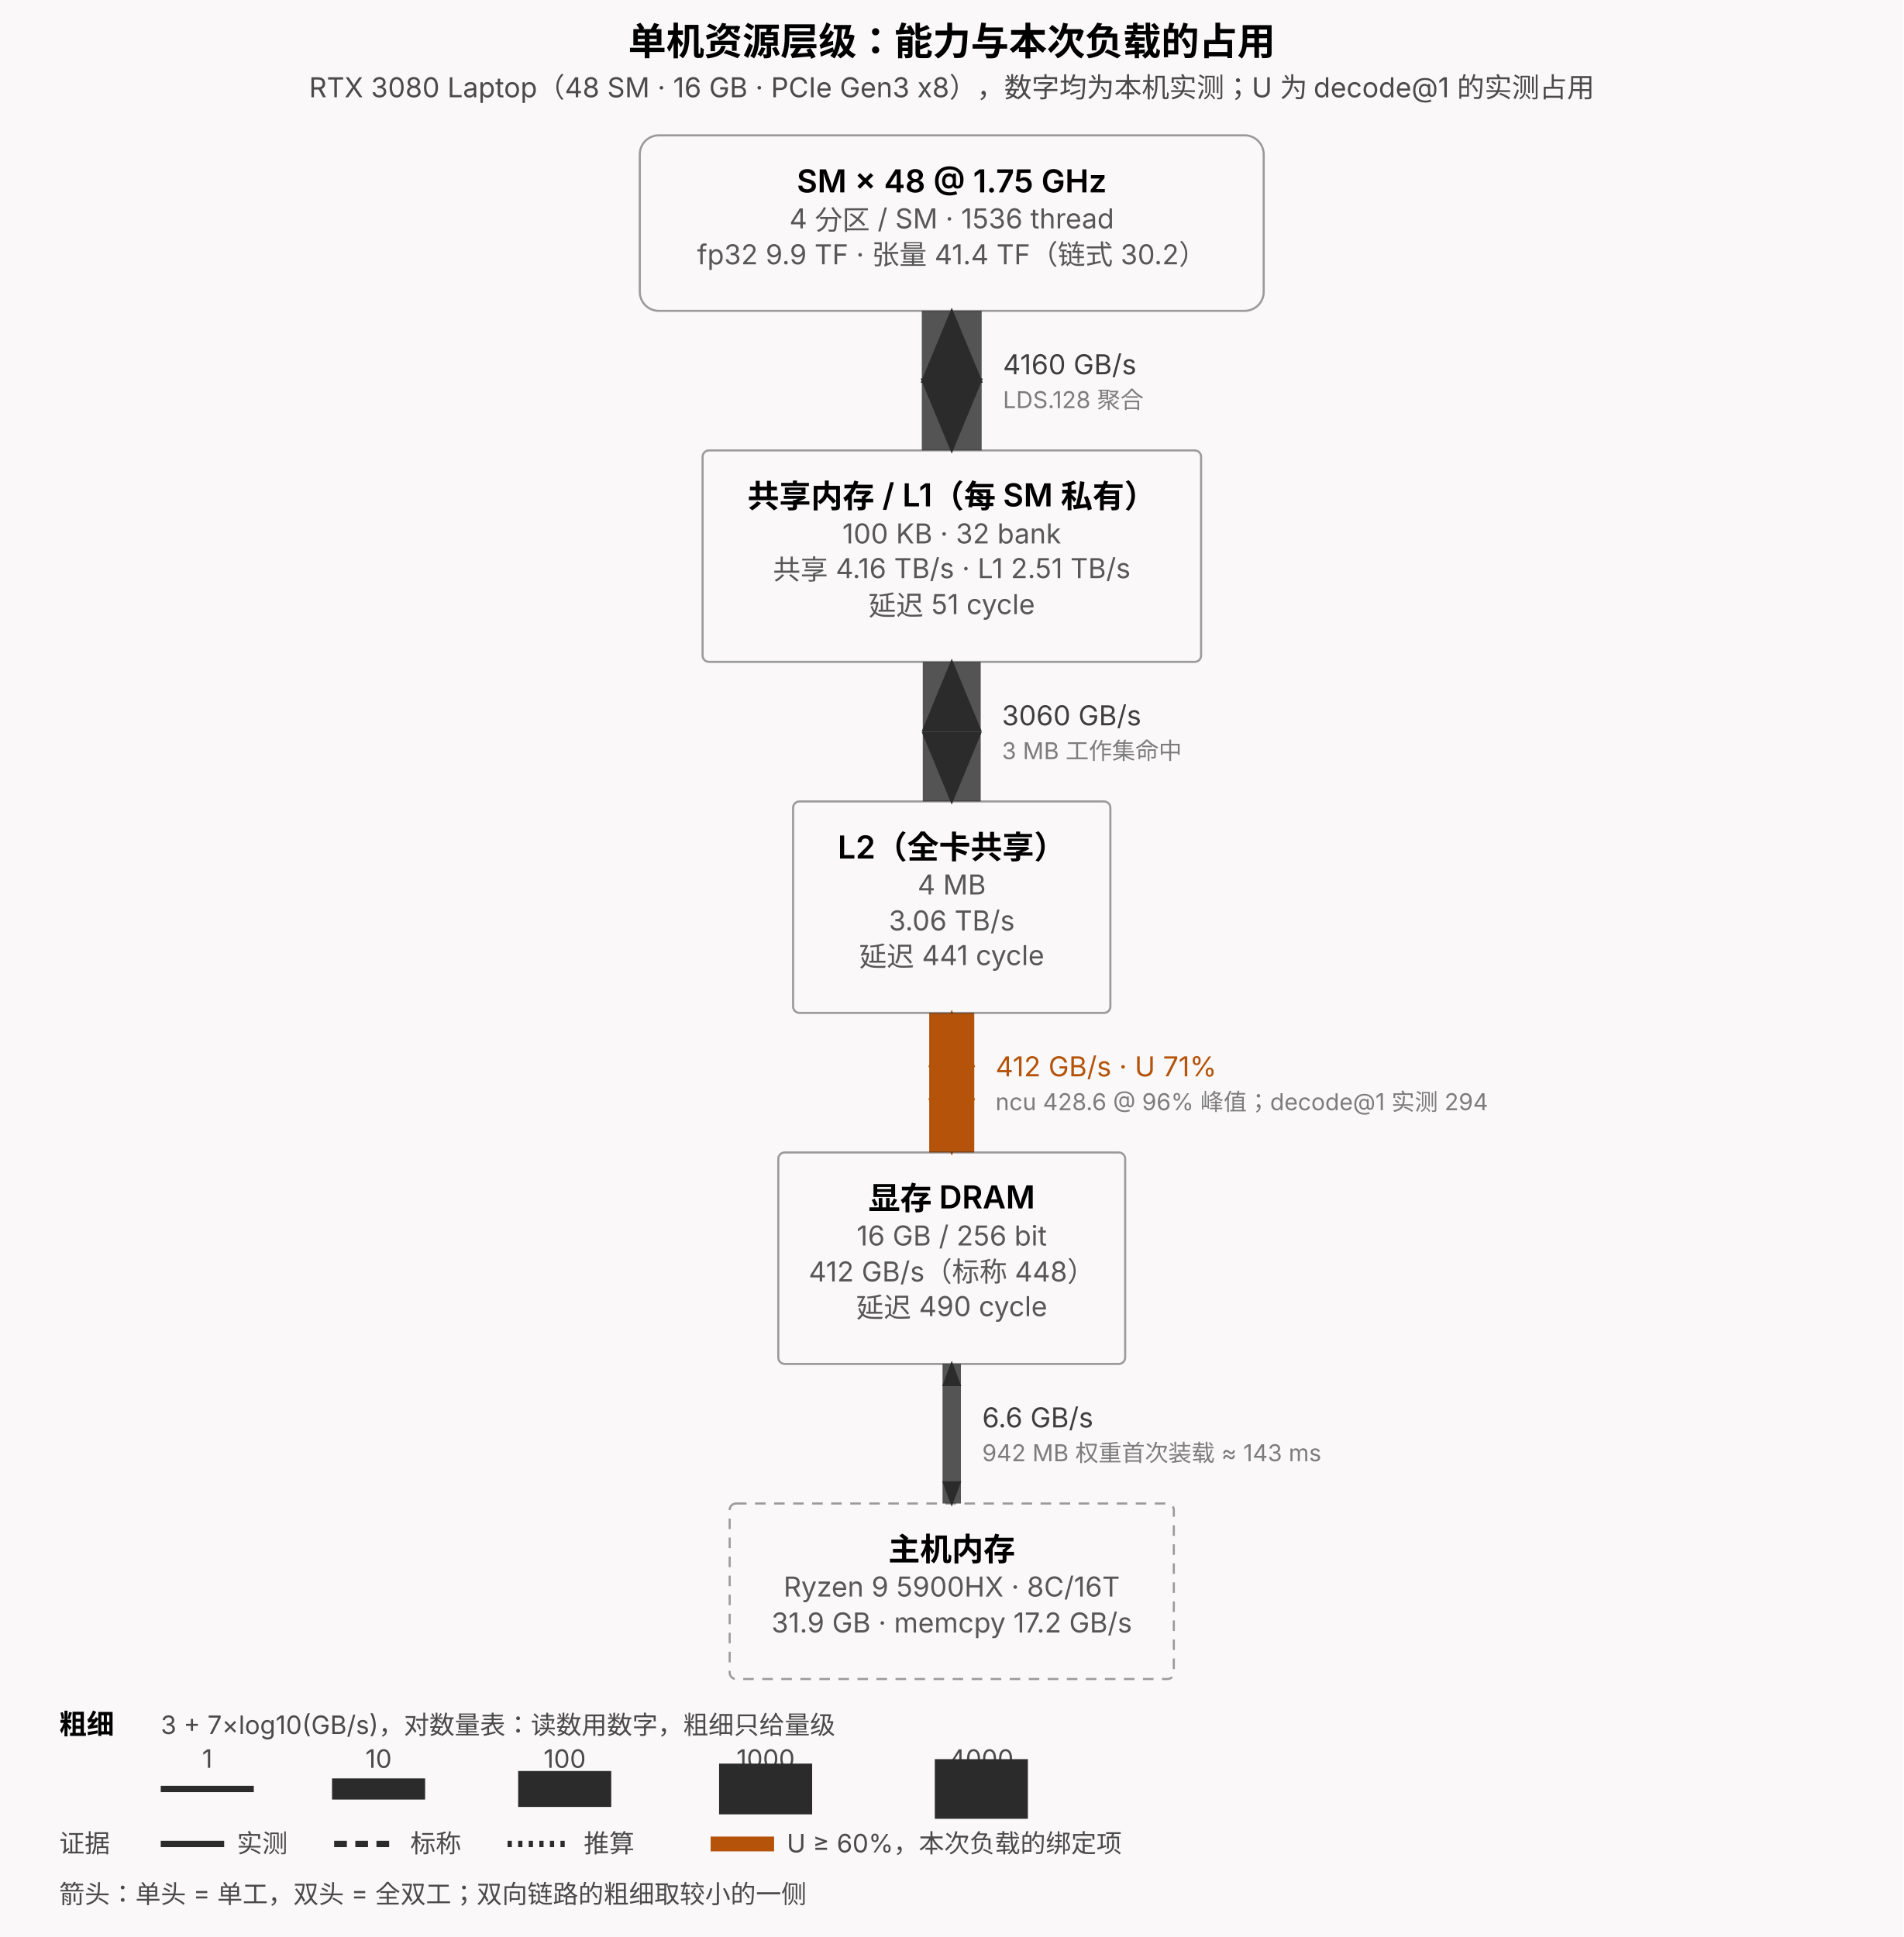
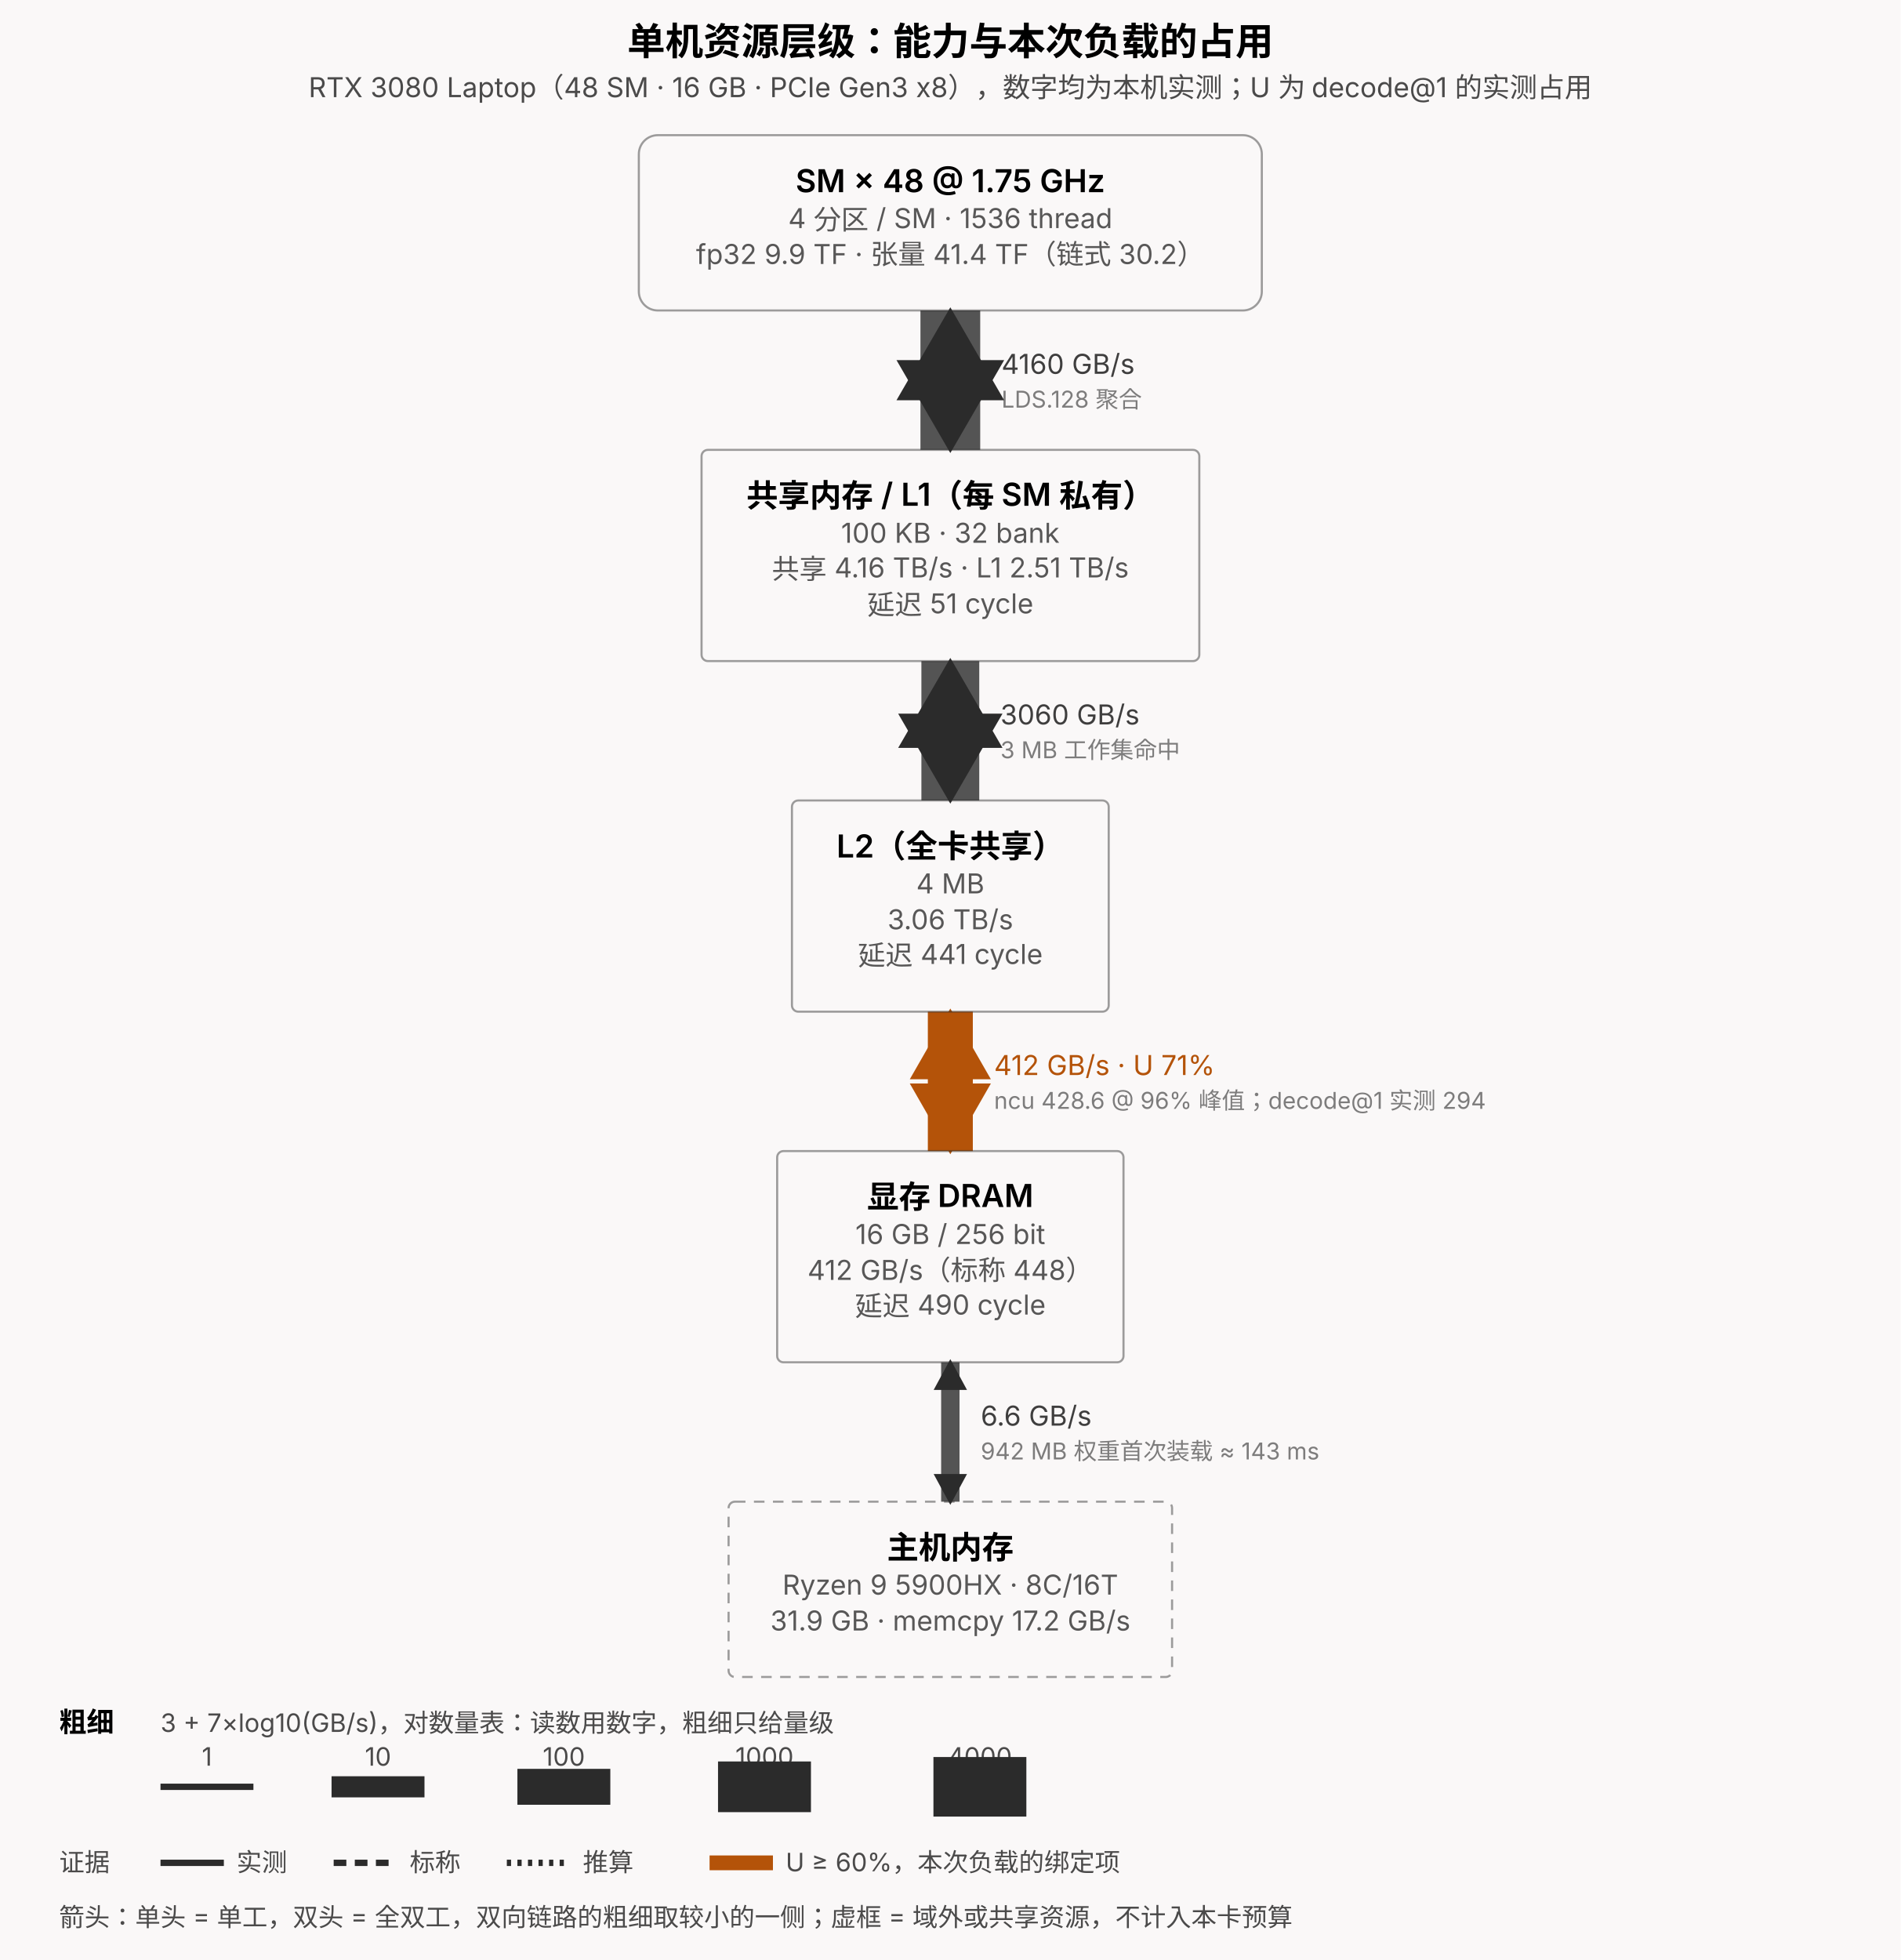
- <svg xmlns="http://www.w3.org/2000/svg" viewBox="0 0 900 916" width="900" height="916" font-family="system-ui, -apple-system, Segoe UI, sans-serif" color="#2b2b2b" role="img">
-   <rect width="900" height="916" fill="#faf8f8" />
+ <svg xmlns="http://www.w3.org/2000/svg" viewBox="0 0 900 928" width="900" height="928" font-family="system-ui, -apple-system, Segoe UI, sans-serif" color="#2b2b2b" role="img">
+   <rect width="900" height="928" fill="#faf8f8" />
  <text x="450.0" y="26" text-anchor="middle" font-size="18" font-weight="700">单机资源层级：能力与本次负载的占用</text>
  <text x="450.0" y="46" text-anchor="middle" font-size="13" fill-opacity="0.7">RTX 3080 Laptop（48 SM · 16 GB · PCIe Gen3 x8），数字均为本机实测；U 为 decode@1 的实测占用</text>
  <path d="M450.0,147.0 L450.0,213.0" stroke="#2b2b2b" stroke-opacity="0.8" stroke-width="28.3" fill="none" />
-   <path d="M450.0,214.5 L435.3,179.0 L464.7,179.0 Z" fill="#2b2b2b" />
-   <path d="M450.0,145.5 L464.7,181.0 L435.3,181.0 Z" fill="#2b2b2b" />
+   <path d="M450.0,214.5 L424.5,170.5 L475.5,170.5 Z" fill="#2b2b2b" />
+   <path d="M450.0,145.5 L475.5,189.5 L424.5,189.5 Z" fill="#2b2b2b" />
  <text x="474.2" y="177.0" font-size="13" fill="#2b2b2b" fill-opacity="0.9">4160 GB/s</text>
  <text x="474.2" y="193.0" font-size="11" fill="#2b2b2b" fill-opacity="0.6">LDS.128 聚合</text>
  <path d="M450.0,379.0 L450.0,313.0" stroke="#2b2b2b" stroke-opacity="0.8" stroke-width="27.4" fill="none" />
-   <path d="M450.0,311.5 L464.2,345.9 L435.8,345.9 Z" fill="#2b2b2b" />
-   <path d="M450.0,380.5 L435.8,346.1 L464.2,346.1 Z" fill="#2b2b2b" />
+   <path d="M450.0,311.5 L474.7,354.1 L425.3,354.1 Z" fill="#2b2b2b" />
+   <path d="M450.0,380.5 L425.3,337.9 L474.7,337.9 Z" fill="#2b2b2b" />
  <text x="473.7" y="343.0" font-size="13" fill="#2b2b2b" fill-opacity="0.9">3060 GB/s</text>
  <text x="473.7" y="359.0" font-size="11" fill="#2b2b2b" fill-opacity="0.6">3 MB 工作集命中</text>
  <path d="M450.0,545.0 L450.0,479.0" stroke="#b45309" stroke-opacity="1" stroke-width="21.3" fill="none" />
-   <path d="M450.0,477.5 L461.1,504.6 L438.9,504.6 Z" fill="#b45309" />
-   <path d="M450.0,546.5 L438.9,519.4 L461.1,519.4 Z" fill="#b45309" />
+   <path d="M450.0,477.5 L469.2,511.0 L430.8,511.0 Z" fill="#b45309" />
+   <path d="M450.0,546.5 L430.8,513.0 L469.2,513.0 Z" fill="#b45309" />
  <text x="470.7" y="509.0" font-size="13" fill="#b45309" fill-opacity="1">412 GB/s · U 71%</text>
  <text x="470.7" y="525.0" font-size="11" fill="#2b2b2b" fill-opacity="0.6">ncu 428.6 @ 96% 峰值；decode@1 实测 294</text>
  <path d="M450.0,645.0 L450.0,711.0" stroke="#2b2b2b" stroke-opacity="0.8" stroke-width="8.7" fill="none" />
-   <path d="M450.0,712.5 L445.5,700.5 L454.5,700.5 Z" fill="#2b2b2b" />
-   <path d="M450.0,643.5 L454.5,655.5 L445.5,655.5 Z" fill="#2b2b2b" />
+   <path d="M450.0,712.5 L442.1,697.9 L457.9,697.9 Z" fill="#2b2b2b" />
+   <path d="M450.0,643.5 L457.9,658.1 L442.1,658.1 Z" fill="#2b2b2b" />
  <text x="464.4" y="675.0" font-size="13" fill="#2b2b2b" fill-opacity="0.9">6.6 GB/s</text>
  <text x="464.4" y="691.0" font-size="11" fill="#2b2b2b" fill-opacity="0.6">942 MB 权重首次装载 ≈ 143 ms</text>
  <rect x="302.5" y="64.0" width="295.0" height="83.0" rx="9" fill="none" stroke="#2b2b2b" stroke-opacity="0.45" />
  <text x="450.0" y="91.0" text-anchor="middle" font-size="15" font-weight="600">SM × 48 @ 1.75 GHz</text>
  <text x="450.0" y="108.0" text-anchor="middle" font-size="13" fill="#2b2b2b" fill-opacity="0.78">4 分区 / SM · 1536 thread</text>
  <text x="450.0" y="125.0" text-anchor="middle" font-size="13" fill="#2b2b2b" fill-opacity="0.78">fp32 9.9 TF · 张量 41.4 TF（链式 30.2）</text>
  <rect x="332.2" y="213.0" width="235.7" height="100.0" rx="3" fill="none" stroke="#2b2b2b" stroke-opacity="0.45" />
  <text x="450.0" y="240.0" text-anchor="middle" font-size="15" font-weight="600">共享内存 / L1（每 SM 私有）</text>
  <text x="450.0" y="257.0" text-anchor="middle" font-size="13" fill="#2b2b2b" fill-opacity="0.78">100 KB · 32 bank</text>
  <text x="450.0" y="274.0" text-anchor="middle" font-size="13" fill="#2b2b2b" fill-opacity="0.78">共享 4.16 TB/s · L1 2.51 TB/s</text>
  <text x="450.0" y="291.0" text-anchor="middle" font-size="13" fill="#2b2b2b" fill-opacity="0.78">延迟 51 cycle</text>
  <rect x="375.0" y="379.0" width="150.0" height="100.0" rx="3" fill="none" stroke="#2b2b2b" stroke-opacity="0.45" />
  <text x="450.0" y="406.0" text-anchor="middle" font-size="15" font-weight="600">L2（全卡共享）</text>
  <text x="450.0" y="423.0" text-anchor="middle" font-size="13" fill="#2b2b2b" fill-opacity="0.78">4 MB</text>
  <text x="450.0" y="440.0" text-anchor="middle" font-size="13" fill="#2b2b2b" fill-opacity="0.78">3.06 TB/s</text>
  <text x="450.0" y="457.0" text-anchor="middle" font-size="13" fill="#2b2b2b" fill-opacity="0.78">延迟 441 cycle</text>
  <rect x="368.0" y="545.0" width="164.0" height="100.0" rx="3" fill="none" stroke="#2b2b2b" stroke-opacity="0.45" />
  <text x="450.0" y="572.0" text-anchor="middle" font-size="15" font-weight="600">显存 DRAM</text>
  <text x="450.0" y="589.0" text-anchor="middle" font-size="13" fill="#2b2b2b" fill-opacity="0.78">16 GB / 256 bit</text>
  <text x="450.0" y="606.0" text-anchor="middle" font-size="13" fill="#2b2b2b" fill-opacity="0.78">412 GB/s（标称 448）</text>
  <text x="450.0" y="623.0" text-anchor="middle" font-size="13" fill="#2b2b2b" fill-opacity="0.78">延迟 490 cycle</text>
  <rect x="345.0" y="711.0" width="210.0" height="83.0" rx="3" fill="none" stroke="#2b2b2b" stroke-opacity="0.45" stroke-dasharray="5 4" />
  <text x="450.0" y="738.0" text-anchor="middle" font-size="15" font-weight="600">主机内存</text>
  <text x="450.0" y="755.0" text-anchor="middle" font-size="13" fill="#2b2b2b" fill-opacity="0.78">Ryzen 9 5900HX · 8C/16T</text>
  <text x="450.0" y="772.0" text-anchor="middle" font-size="13" fill="#2b2b2b" fill-opacity="0.78">31.9 GB · memcpy 17.2 GB/s</text>
  <text x="28" y="820.0" font-size="13" font-weight="600">粗细</text>
  <text x="76" y="820.0" font-size="12" fill-opacity="0.7">3 + 7×log10(GB/s)，对数量表：读数用数字，粗细只给量级</text>
  <text x="98.0" y="836.0" text-anchor="middle" font-size="12" fill-opacity="0.7">1</text>
  <line x1="76.0" y1="846.0" x2="120.0" y2="846.0" stroke="#2b2b2b" stroke-width="3.0" />
  <text x="179.0" y="836.0" text-anchor="middle" font-size="12" fill-opacity="0.7">10</text>
  <line x1="157.0" y1="846.0" x2="201.0" y2="846.0" stroke="#2b2b2b" stroke-width="10.0" />
  <text x="267.0" y="836.0" text-anchor="middle" font-size="12" fill-opacity="0.7">100</text>
  <line x1="245.0" y1="846.0" x2="289.0" y2="846.0" stroke="#2b2b2b" stroke-width="17.0" />
  <text x="362.0" y="836.0" text-anchor="middle" font-size="12" fill-opacity="0.7">1000</text>
  <line x1="340.0" y1="846.0" x2="384.0" y2="846.0" stroke="#2b2b2b" stroke-width="24.0" />
  <text x="464.0" y="836.0" text-anchor="middle" font-size="12" fill-opacity="0.7">4000</text>
  <line x1="442.0" y1="846.0" x2="486.0" y2="846.0" stroke="#2b2b2b" stroke-width="28.2" />
-   <text x="28" y="876.0" font-size="12" fill-opacity="0.7">证据</text>
-   <line x1="76" y1="872.0" x2="106" y2="872.0" stroke="#2b2b2b" stroke-width="3" stroke-dasharray="" />
-   <text x="112" y="876.0" font-size="12" fill-opacity="0.7">实测</text>
-   <line x1="158.0" y1="872.0" x2="188.0" y2="872.0" stroke="#2b2b2b" stroke-width="3" stroke-dasharray="6 4" />
-   <text x="194.0" y="876.0" font-size="12" fill-opacity="0.7">标称</text>
-   <line x1="240.0" y1="872.0" x2="270.0" y2="872.0" stroke="#2b2b2b" stroke-width="3" stroke-dasharray="2 3" />
-   <text x="276.0" y="876.0" font-size="12" fill-opacity="0.7">推算</text>
-   <line x1="336.0" y1="872.0" x2="366.0" y2="872.0" stroke="#b45309" stroke-width="7" />
-   <text x="372.0" y="876.0" font-size="12" fill-opacity="0.7">U ≥ 60%，本次负载的绑定项</text>
-   <text x="28" y="900.0" font-size="12" fill-opacity="0.7">箭头：单头 = 单工，双头 = 全双工；双向链路的粗细取较小的一侧</text>
+   <text x="28" y="886.0" font-size="12" fill-opacity="0.7">证据</text>
+   <line x1="76" y1="882.0" x2="106" y2="882.0" stroke="#2b2b2b" stroke-width="3" stroke-dasharray="" />
+   <text x="112" y="886.0" font-size="12" fill-opacity="0.7">实测</text>
+   <line x1="158.0" y1="882.0" x2="188.0" y2="882.0" stroke="#2b2b2b" stroke-width="3" stroke-dasharray="6 4" />
+   <text x="194.0" y="886.0" font-size="12" fill-opacity="0.7">标称</text>
+   <line x1="240.0" y1="882.0" x2="270.0" y2="882.0" stroke="#2b2b2b" stroke-width="3" stroke-dasharray="2 3" />
+   <text x="276.0" y="886.0" font-size="12" fill-opacity="0.7">推算</text>
+   <line x1="336.0" y1="882.0" x2="366.0" y2="882.0" stroke="#b45309" stroke-width="7" />
+   <text x="372.0" y="886.0" font-size="12" fill-opacity="0.7">U ≥ 60%，本次负载的绑定项</text>
+   <text x="28" y="912.0" font-size="12" fill-opacity="0.7">箭头：单头 = 单工，双头 = 全双工，双向链路的粗细取较小的一侧；虚框 = 域外或共享资源，不计入本卡预算</text>
</svg>
